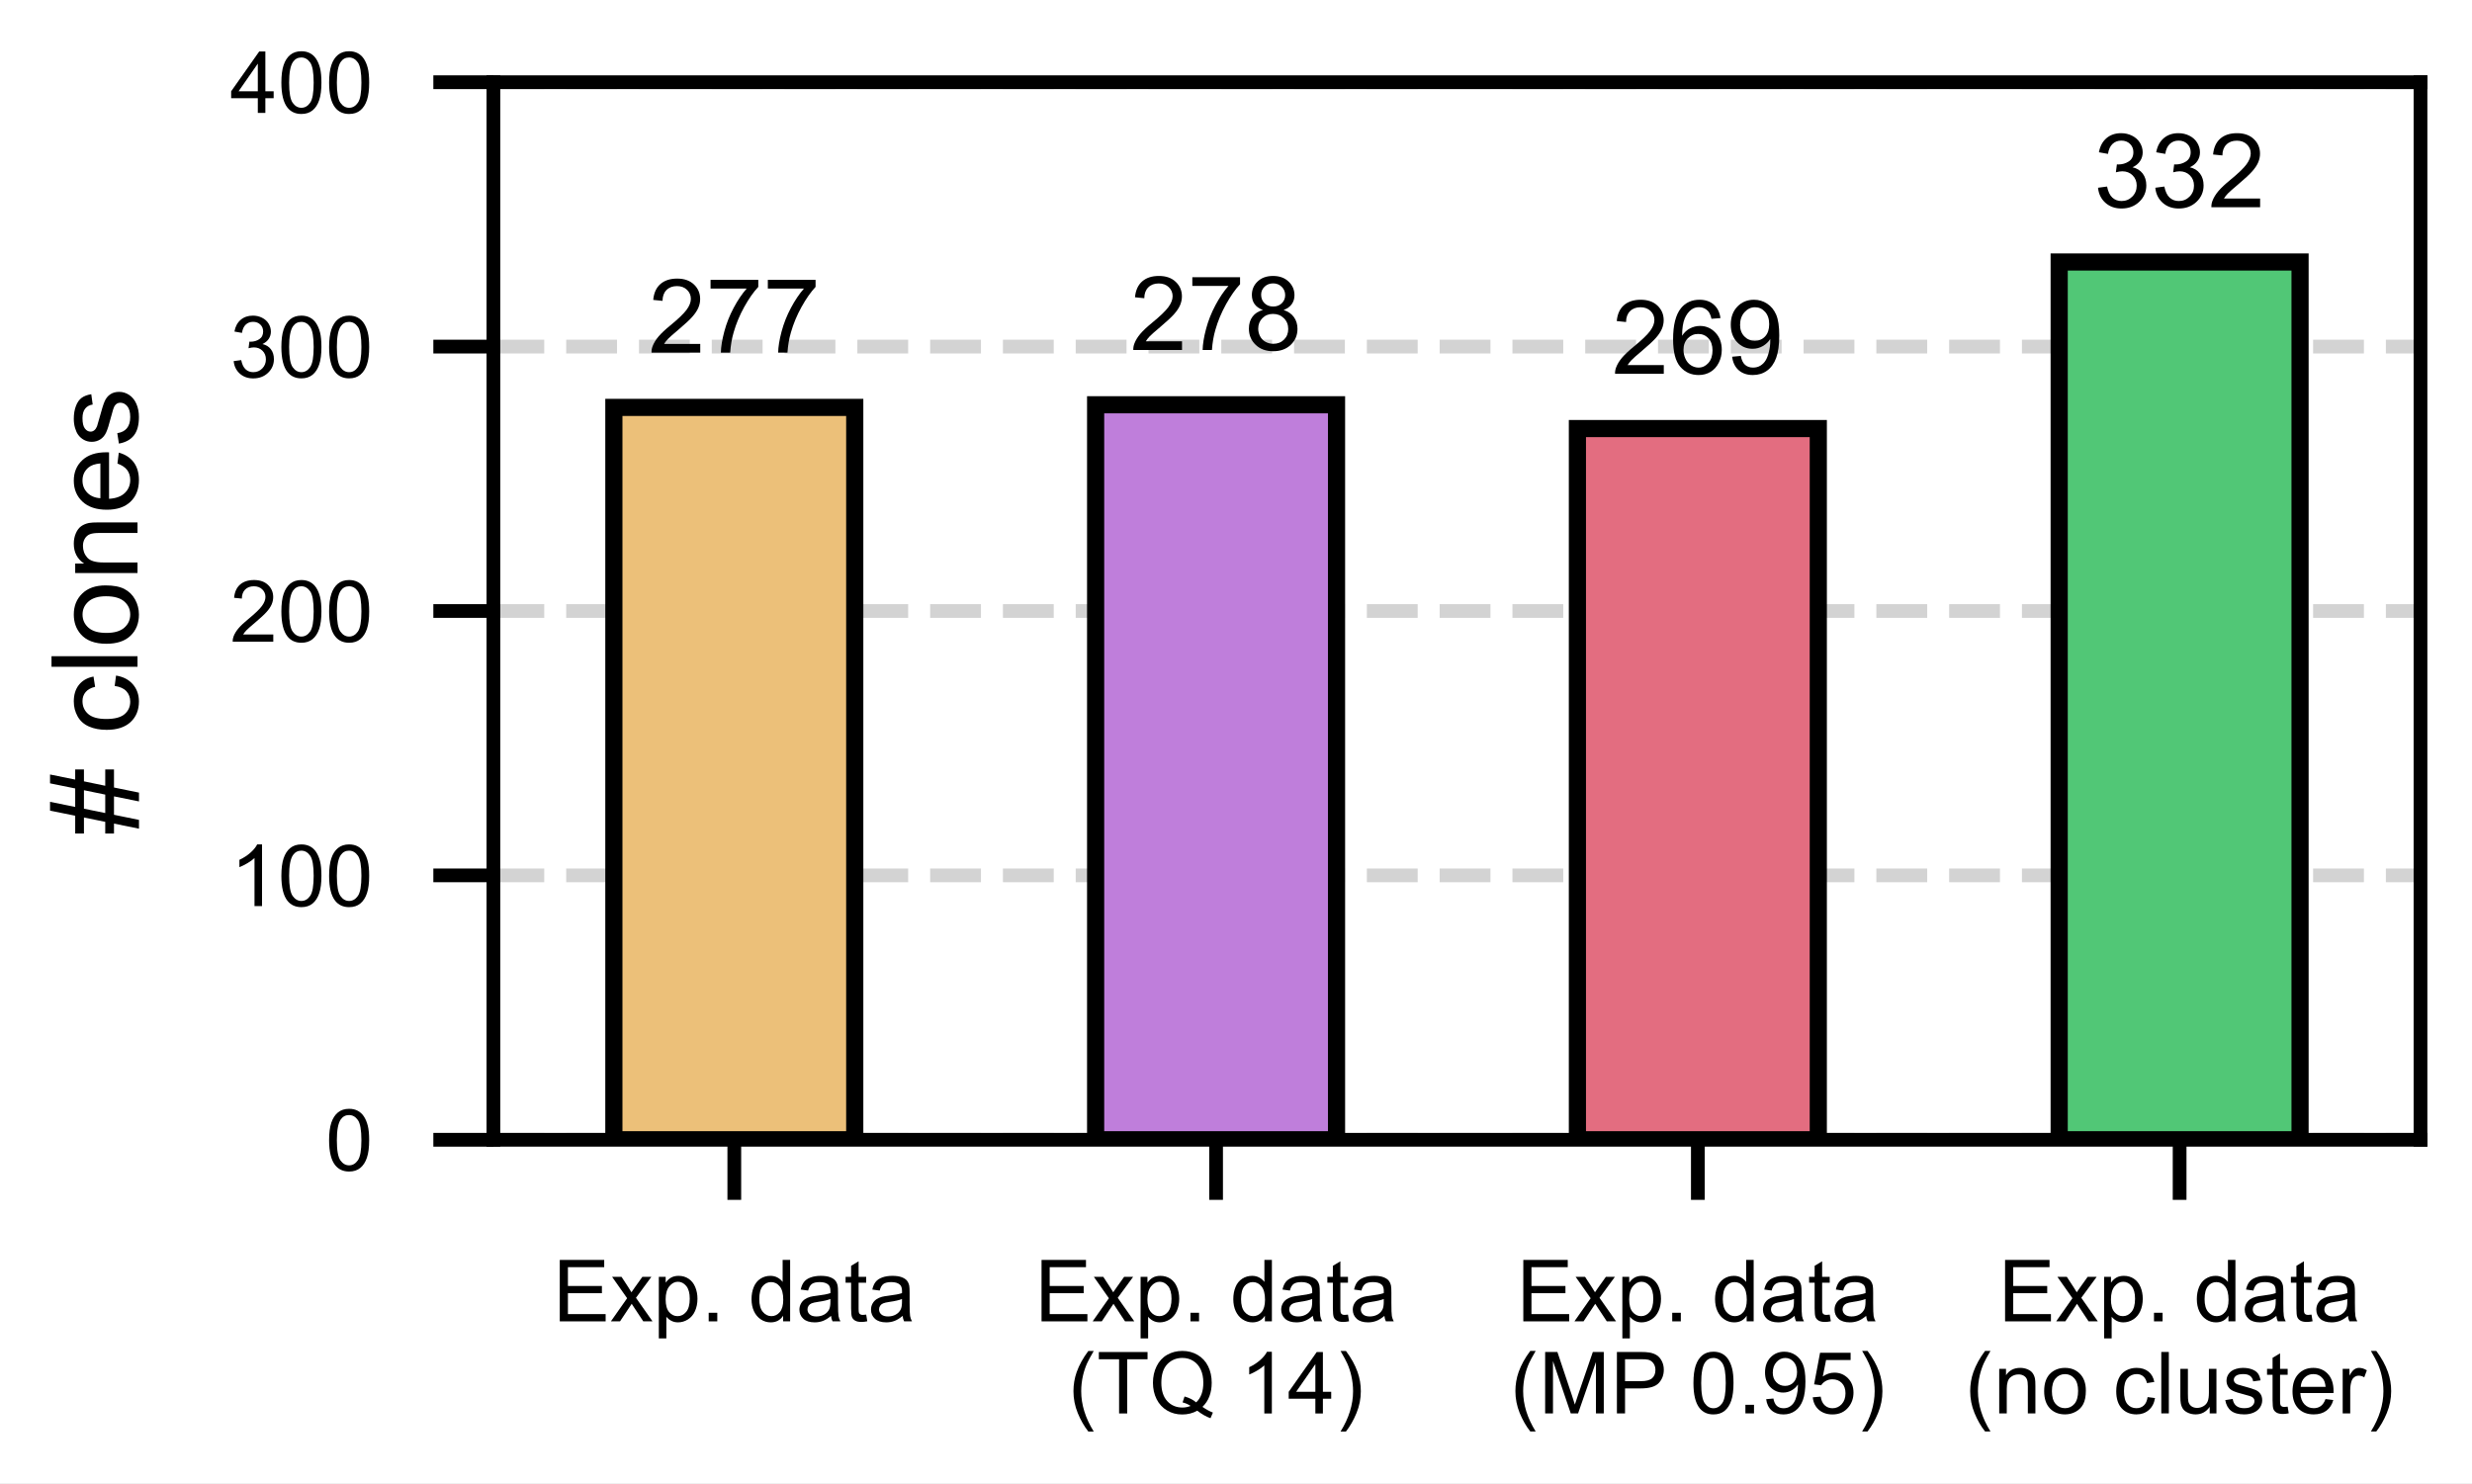
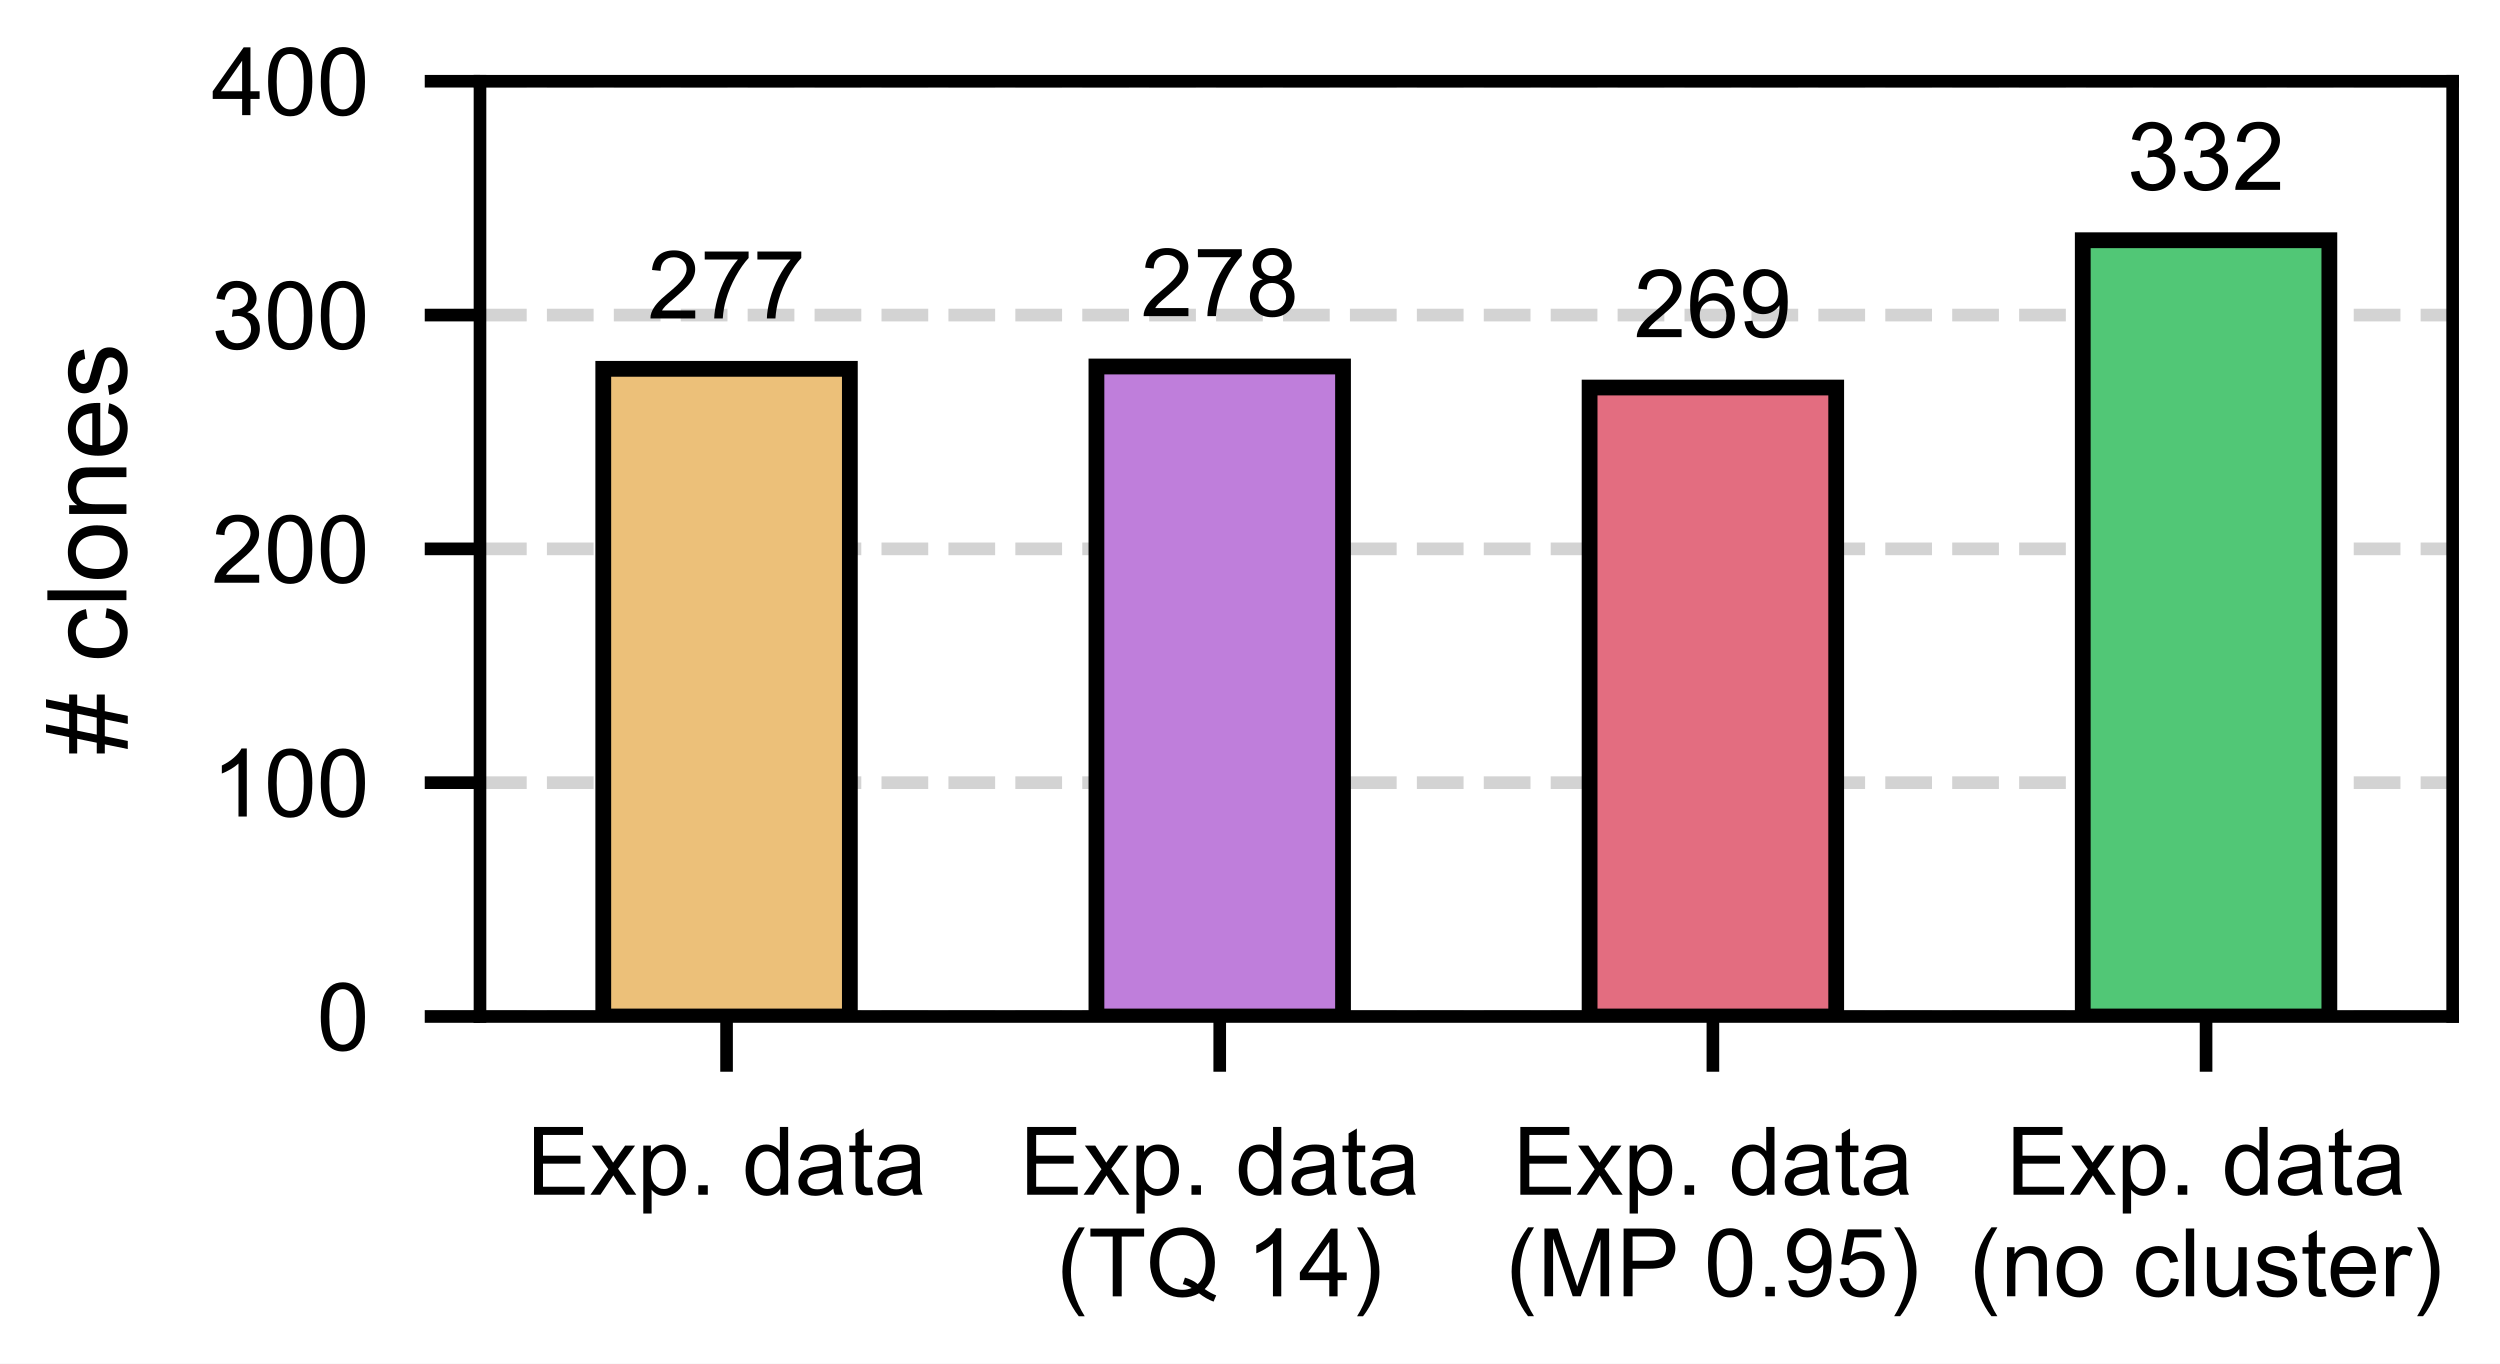
- <svg xmlns="http://www.w3.org/2000/svg" xmlns:xlink="http://www.w3.org/1999/xlink" width="144pt" height="86.4pt" viewBox="0 0 144 86.4" version="1.1">
+ <svg xmlns="http://www.w3.org/2000/svg" xmlns:xlink="http://www.w3.org/1999/xlink" width="158.4pt" height="86.4pt" viewBox="0 0 158.4 86.4" version="1.1">
  <defs>
    <style type="text/css">*{stroke-linejoin: round; stroke-linecap: butt}</style>
  </defs>
  <g id="figure_1">
    <g id="patch_1">
-       <path d="M 0 86.4  L 144 86.4  L 144 0  L 0 0  z " style="fill: #ffffff" />
+       <path d="M 0 86.4  L 158.4 86.4  L 158.4 0  L 0 0  z " style="fill: #ffffff" />
    </g>
    <g id="axes_1">
      <g id="patch_2">
-         <path d="M 28.743 66.403  L 141 66.403  L 141 4.79  L 28.743 4.79  z " style="fill: #ffffff" />
+         <path d="M 30.412 64.404  L 155.4 64.404  L 155.4 5.148  L 30.412 5.148  z " style="fill: #ffffff" />
      </g>
      <g id="matplotlib.axis_1">
        <g id="xtick_1">
          <g id="line2d_1">
            <defs>
-               <path id="mfa0968c2f8" d="M 0 0  L 0 3.5  " style="stroke: #000000; stroke-width: 0.8" />
+               <path id="mda7905303f" d="M 0 0  L 0 3.5  " style="stroke: #000000; stroke-width: 0.8" />
            </defs>
            <g>
-               <use xlink:href="#mfa0968c2f8" x="42.775" y="66.403" style="stroke: #000000; stroke-width: 0.8" />
+               <use xlink:href="#mda7905303f" x="46.035" y="64.404" style="stroke: #000000; stroke-width: 0.8" />
            </g>
          </g>
          <g id="text_1">
-             <g transform="translate(32.2133 76.9821) scale(0.05 -0.05)">
+             <g transform="translate(33.36063 75.69857) scale(0.06 -0.06)">
              <defs>
                <path id="ArialMT-45" d="M 506 0  L 506 4581  L 3819 4581  L 3819 4041  L 1113 4041  L 1113 2638  L 3647 2638  L 3647 2100  L 1113 2100  L 1113 541  L 3925 541  L 3925 0  L 506 0  z " transform="scale(0.015625)" />
                <path id="ArialMT-78" d="M 47 0  L 1259 1725  L 138 3319  L 841 3319  L 1350 2541  Q 1494 2319 1581 2169  Q 1719 2375 1834 2534  L 2394 3319  L 3066 3319  L 1919 1756  L 3153 0  L 2463 0  L 1781 1031  L 1600 1309  L 728 0  L 47 0  z " transform="scale(0.015625)" />
                <path id="ArialMT-70" d="M 422 -1272  L 422 3319  L 934 3319  L 934 2888  Q 1116 3141 1344 3267  Q 1572 3394 1897 3394  Q 2322 3394 2647 3175  Q 2972 2956 3137 2557  Q 3303 2159 3303 1684  Q 3303 1175 3120 767  Q 2938 359 2589 142  Q 2241 -75 1856 -75  Q 1575 -75 1351 44  Q 1128 163 984 344  L 984 -1272  L 422 -1272  z M 931 1641  Q 931 1000 1190 694  Q 1450 388 1819 388  Q 2194 388 2461 705  Q 2728 1022 2728 1688  Q 2728 2322 2467 2637  Q 2206 2953 1844 2953  Q 1484 2953 1207 2617  Q 931 2281 931 1641  z " transform="scale(0.015625)" />
                <path id="ArialMT-2e" d="M 581 0  L 581 641  L 1222 641  L 1222 0  L 581 0  z " transform="scale(0.015625)" />
                <path id="ArialMT-20" transform="scale(0.015625)" />
                <path id="ArialMT-64" d="M 2575 0  L 2575 419  Q 2259 -75 1647 -75  Q 1250 -75 917 144  Q 584 363 401 755  Q 219 1147 219 1656  Q 219 2153 384 2558  Q 550 2963 881 3178  Q 1213 3394 1622 3394  Q 1922 3394 2156 3267  Q 2391 3141 2538 2938  L 2538 4581  L 3097 4581  L 3097 0  L 2575 0  z M 797 1656  Q 797 1019 1065 703  Q 1334 388 1700 388  Q 2069 388 2326 689  Q 2584 991 2584 1609  Q 2584 2291 2321 2609  Q 2059 2928 1675 2928  Q 1300 2928 1048 2622  Q 797 2316 797 1656  z " transform="scale(0.015625)" />
                <path id="ArialMT-61" d="M 2588 409  Q 2275 144 1986 34  Q 1697 -75 1366 -75  Q 819 -75 525 192  Q 231 459 231 875  Q 231 1119 342 1320  Q 453 1522 633 1644  Q 813 1766 1038 1828  Q 1203 1872 1538 1913  Q 2219 1994 2541 2106  Q 2544 2222 2544 2253  Q 2544 2597 2384 2738  Q 2169 2928 1744 2928  Q 1347 2928 1158 2789  Q 969 2650 878 2297  L 328 2372  Q 403 2725 575 2942  Q 747 3159 1072 3276  Q 1397 3394 1825 3394  Q 2250 3394 2515 3294  Q 2781 3194 2906 3042  Q 3031 2891 3081 2659  Q 3109 2516 3109 2141  L 3109 1391  Q 3109 606 3145 398  Q 3181 191 3288 0  L 2700 0  Q 2613 175 2588 409  z M 2541 1666  Q 2234 1541 1622 1453  Q 1275 1403 1131 1340  Q 988 1278 909 1158  Q 831 1038 831 891  Q 831 666 1001 516  Q 1172 366 1500 366  Q 1825 366 2078 508  Q 2331 650 2450 897  Q 2541 1088 2541 1459  L 2541 1666  z " transform="scale(0.015625)" />
                <path id="ArialMT-74" d="M 1650 503  L 1731 6  Q 1494 -44 1306 -44  Q 1000 -44 831 53  Q 663 150 594 308  Q 525 466 525 972  L 525 2881  L 113 2881  L 113 3319  L 525 3319  L 525 4141  L 1084 4478  L 1084 3319  L 1650 3319  L 1650 2881  L 1084 2881  L 1084 941  Q 1084 700 1114 631  Q 1144 563 1211 522  Q 1278 481 1403 481  Q 1497 481 1650 503  z " transform="scale(0.015625)" />
              </defs>
              <use xlink:href="#ArialMT-45" />
              <use xlink:href="#ArialMT-78" transform="translate(66.69922 0)" />
              <use xlink:href="#ArialMT-70" transform="translate(116.6992 0)" />
              <use xlink:href="#ArialMT-2e" transform="translate(172.3145 0)" />
              <use xlink:href="#ArialMT-20" transform="translate(200.0977 0)" />
              <use xlink:href="#ArialMT-64" transform="translate(227.8809 0)" />
              <use xlink:href="#ArialMT-61" transform="translate(283.4961 0)" />
              <use xlink:href="#ArialMT-74" transform="translate(339.1113 0)" />
              <use xlink:href="#ArialMT-61" transform="translate(366.8945 0)" />
            </g>
          </g>
        </g>
        <g id="xtick_2">
          <g id="line2d_2">
            <g>
-               <use xlink:href="#mfa0968c2f8" x="70.84" y="66.403" style="stroke: #000000; stroke-width: 0.8" />
+               <use xlink:href="#mda7905303f" x="77.282" y="64.404" style="stroke: #000000; stroke-width: 0.8" />
            </g>
          </g>
          <g id="text_2">
-             <g transform="translate(60.2774 76.9821) scale(0.05 -0.05)">
+             <g transform="translate(64.60766 75.69857) scale(0.06 -0.06)">
              <use xlink:href="#ArialMT-45" />
              <use xlink:href="#ArialMT-78" transform="translate(66.69922 0)" />
              <use xlink:href="#ArialMT-70" transform="translate(116.6992 0)" />
              <use xlink:href="#ArialMT-2e" transform="translate(172.3145 0)" />
              <use xlink:href="#ArialMT-20" transform="translate(200.0977 0)" />
              <use xlink:href="#ArialMT-64" transform="translate(227.8809 0)" />
              <use xlink:href="#ArialMT-61" transform="translate(283.4961 0)" />
              <use xlink:href="#ArialMT-74" transform="translate(339.1113 0)" />
              <use xlink:href="#ArialMT-61" transform="translate(366.8945 0)" />
            </g>
-             <g transform="translate(62.22819 82.34742) scale(0.05 -0.05)">
+             <g transform="translate(66.94859 82.13695) scale(0.06 -0.06)">
              <defs>
                <path id="ArialMT-28" d="M 1497 -1347  Q 1031 -759 709 28  Q 388 816 388 1659  Q 388 2403 628 3084  Q 909 3875 1497 4659  L 1900 4659  Q 1522 4009 1400 3731  Q 1209 3300 1100 2831  Q 966 2247 966 1656  Q 966 153 1900 -1347  L 1497 -1347  z " transform="scale(0.015625)" />
                <path id="ArialMT-54" d="M 1659 0  L 1659 4041  L 150 4041  L 150 4581  L 3781 4581  L 3781 4041  L 2266 4041  L 2266 0  L 1659 0  z " transform="scale(0.015625)" />
                <path id="ArialMT-51" d="M 3966 491  Q 4388 200 4744 66  L 4566 -356  Q 4072 -178 3581 206  Q 3072 -78 2456 -78  Q 1834 -78 1328 222  Q 822 522 548 1065  Q 275 1609 275 2291  Q 275 2969 550 3525  Q 825 4081 1333 4372  Q 1841 4663 2469 4663  Q 3103 4663 3612 4361  Q 4122 4059 4389 3517  Q 4656 2975 4656 2294  Q 4656 1728 4484 1276  Q 4313 825 3966 491  z M 2631 1266  Q 3156 1119 3497 828  Q 4031 1316 4031 2294  Q 4031 2850 3842 3265  Q 3653 3681 3289 3911  Q 2925 4141 2472 4141  Q 1794 4141 1347 3677  Q 900 3213 900 2291  Q 900 1397 1342 919  Q 1784 441 2472 441  Q 2797 441 3084 563  Q 2800 747 2484 825  L 2631 1266  z " transform="scale(0.015625)" />
                <path id="ArialMT-31" d="M 2384 0  L 1822 0  L 1822 3584  Q 1619 3391 1289 3197  Q 959 3003 697 2906  L 697 3450  Q 1169 3672 1522 3987  Q 1875 4303 2022 4600  L 2384 4600  L 2384 0  z " transform="scale(0.015625)" />
                <path id="ArialMT-34" d="M 2069 0  L 2069 1097  L 81 1097  L 81 1613  L 2172 4581  L 2631 4581  L 2631 1613  L 3250 1613  L 3250 1097  L 2631 1097  L 2631 0  L 2069 0  z M 2069 1613  L 2069 3678  L 634 1613  L 2069 1613  z " transform="scale(0.015625)" />
                <path id="ArialMT-29" d="M 791 -1347  L 388 -1347  Q 1322 153 1322 1656  Q 1322 2244 1188 2822  Q 1081 3291 891 3722  Q 769 4003 388 4659  L 791 4659  Q 1378 3875 1659 3084  Q 1900 2403 1900 1659  Q 1900 816 1576 28  Q 1253 -759 791 -1347  z " transform="scale(0.015625)" />
              </defs>
              <use xlink:href="#ArialMT-28" />
              <use xlink:href="#ArialMT-54" transform="translate(33.30078 0)" />
              <use xlink:href="#ArialMT-51" transform="translate(94.38477 0)" />
              <use xlink:href="#ArialMT-20" transform="translate(172.168 0)" />
              <use xlink:href="#ArialMT-31" transform="translate(199.9512 0)" />
              <use xlink:href="#ArialMT-34" transform="translate(255.5664 0)" />
              <use xlink:href="#ArialMT-29" transform="translate(311.1816 0)" />
            </g>
          </g>
        </g>
        <g id="xtick_3">
          <g id="line2d_3">
            <g>
-               <use xlink:href="#mfa0968c2f8" x="98.904" y="66.403" style="stroke: #000000; stroke-width: 0.8" />
+               <use xlink:href="#mda7905303f" x="108.529" y="64.404" style="stroke: #000000; stroke-width: 0.8" />
            </g>
          </g>
          <g id="text_3">
-             <g transform="translate(88.3415 76.9821) scale(0.05 -0.05)">
+             <g transform="translate(95.85469 75.69857) scale(0.06 -0.06)">
              <use xlink:href="#ArialMT-45" />
              <use xlink:href="#ArialMT-78" transform="translate(66.69922 0)" />
              <use xlink:href="#ArialMT-70" transform="translate(116.6992 0)" />
              <use xlink:href="#ArialMT-2e" transform="translate(172.3145 0)" />
              <use xlink:href="#ArialMT-20" transform="translate(200.0977 0)" />
              <use xlink:href="#ArialMT-64" transform="translate(227.8809 0)" />
              <use xlink:href="#ArialMT-61" transform="translate(283.4961 0)" />
              <use xlink:href="#ArialMT-74" transform="translate(339.1113 0)" />
              <use xlink:href="#ArialMT-61" transform="translate(366.8945 0)" />
            </g>
-             <g transform="translate(87.97275 82.34367) scale(0.05 -0.05)">
+             <g transform="translate(95.41219 82.13245) scale(0.06 -0.06)">
              <defs>
                <path id="ArialMT-4d" d="M 475 0  L 475 4581  L 1388 4581  L 2472 1338  Q 2622 884 2691 659  Q 2769 909 2934 1394  L 4031 4581  L 4847 4581  L 4847 0  L 4263 0  L 4263 3834  L 2931 0  L 2384 0  L 1059 3900  L 1059 0  L 475 0  z " transform="scale(0.015625)" />
                <path id="ArialMT-50" d="M 494 0  L 494 4581  L 2222 4581  Q 2678 4581 2919 4538  Q 3256 4481 3484 4323  Q 3713 4166 3852 3881  Q 3991 3597 3991 3256  Q 3991 2672 3619 2267  Q 3247 1863 2275 1863  L 1100 1863  L 1100 0  L 494 0  z M 1100 2403  L 2284 2403  Q 2872 2403 3119 2622  Q 3366 2841 3366 3238  Q 3366 3525 3220 3729  Q 3075 3934 2838 4000  Q 2684 4041 2272 4041  L 1100 4041  L 1100 2403  z " transform="scale(0.015625)" />
                <path id="ArialMT-30" d="M 266 2259  Q 266 3072 433 3567  Q 600 4063 929 4331  Q 1259 4600 1759 4600  Q 2128 4600 2406 4451  Q 2684 4303 2865 4023  Q 3047 3744 3150 3342  Q 3253 2941 3253 2259  Q 3253 1453 3087 958  Q 2922 463 2592 192  Q 2263 -78 1759 -78  Q 1097 -78 719 397  Q 266 969 266 2259  z M 844 2259  Q 844 1131 1108 757  Q 1372 384 1759 384  Q 2147 384 2411 759  Q 2675 1134 2675 2259  Q 2675 3391 2411 3762  Q 2147 4134 1753 4134  Q 1366 4134 1134 3806  Q 844 3388 844 2259  z " transform="scale(0.015625)" />
                <path id="ArialMT-39" d="M 350 1059  L 891 1109  Q 959 728 1153 556  Q 1347 384 1650 384  Q 1909 384 2104 503  Q 2300 622 2425 820  Q 2550 1019 2634 1356  Q 2719 1694 2719 2044  Q 2719 2081 2716 2156  Q 2547 1888 2255 1720  Q 1963 1553 1622 1553  Q 1053 1553 659 1965  Q 266 2378 266 3053  Q 266 3750 677 4175  Q 1088 4600 1706 4600  Q 2153 4600 2523 4359  Q 2894 4119 3086 3673  Q 3278 3228 3278 2384  Q 3278 1506 3087 986  Q 2897 466 2520 194  Q 2144 -78 1638 -78  Q 1100 -78 759 220  Q 419 519 350 1059  z M 2653 3081  Q 2653 3566 2395 3850  Q 2138 4134 1775 4134  Q 1400 4134 1122 3828  Q 844 3522 844 3034  Q 844 2597 1108 2323  Q 1372 2050 1759 2050  Q 2150 2050 2401 2323  Q 2653 2597 2653 3081  z " transform="scale(0.015625)" />
                <path id="ArialMT-35" d="M 266 1200  L 856 1250  Q 922 819 1161 601  Q 1400 384 1738 384  Q 2144 384 2425 690  Q 2706 997 2706 1503  Q 2706 1984 2436 2262  Q 2166 2541 1728 2541  Q 1456 2541 1237 2417  Q 1019 2294 894 2097  L 366 2166  L 809 4519  L 3088 4519  L 3088 3981  L 1259 3981  L 1013 2750  Q 1425 3038 1878 3038  Q 2478 3038 2890 2622  Q 3303 2206 3303 1553  Q 3303 931 2941 478  Q 2500 -78 1738 -78  Q 1113 -78 717 272  Q 322 622 266 1200  z " transform="scale(0.015625)" />
              </defs>
              <use xlink:href="#ArialMT-28" />
              <use xlink:href="#ArialMT-4d" transform="translate(33.30078 0)" />
              <use xlink:href="#ArialMT-50" transform="translate(116.6016 0)" />
              <use xlink:href="#ArialMT-20" transform="translate(181.5508 0)" />
              <use xlink:href="#ArialMT-30" transform="translate(209.334 0)" />
              <use xlink:href="#ArialMT-2e" transform="translate(264.9492 0)" />
              <use xlink:href="#ArialMT-39" transform="translate(292.7324 0)" />
              <use xlink:href="#ArialMT-35" transform="translate(348.3477 0)" />
              <use xlink:href="#ArialMT-29" transform="translate(403.9629 0)" />
            </g>
          </g>
        </g>
        <g id="xtick_4">
          <g id="line2d_4">
            <g>
-               <use xlink:href="#mfa0968c2f8" x="126.968" y="66.403" style="stroke: #000000; stroke-width: 0.8" />
+               <use xlink:href="#mda7905303f" x="139.776" y="64.404" style="stroke: #000000; stroke-width: 0.8" />
            </g>
          </g>
          <g id="text_4">
-             <g transform="translate(116.4056 76.9821) scale(0.05 -0.05)">
+             <g transform="translate(127.1017 75.69857) scale(0.06 -0.06)">
              <use xlink:href="#ArialMT-45" />
              <use xlink:href="#ArialMT-78" transform="translate(66.69922 0)" />
              <use xlink:href="#ArialMT-70" transform="translate(116.6992 0)" />
              <use xlink:href="#ArialMT-2e" transform="translate(172.3145 0)" />
              <use xlink:href="#ArialMT-20" transform="translate(200.0977 0)" />
              <use xlink:href="#ArialMT-64" transform="translate(227.8809 0)" />
              <use xlink:href="#ArialMT-61" transform="translate(283.4961 0)" />
              <use xlink:href="#ArialMT-74" transform="translate(339.1113 0)" />
              <use xlink:href="#ArialMT-61" transform="translate(366.8945 0)" />
            </g>
-             <g transform="translate(114.465 82.34367) scale(0.05 -0.05)">
+             <g transform="translate(124.773 82.13245) scale(0.06 -0.06)">
              <defs>
                <path id="ArialMT-6e" d="M 422 0  L 422 3319  L 928 3319  L 928 2847  Q 1294 3394 1984 3394  Q 2284 3394 2536 3286  Q 2788 3178 2913 3003  Q 3038 2828 3088 2588  Q 3119 2431 3119 2041  L 3119 0  L 2556 0  L 2556 2019  Q 2556 2363 2490 2533  Q 2425 2703 2258 2804  Q 2091 2906 1866 2906  Q 1506 2906 1245 2678  Q 984 2450 984 1813  L 984 0  L 422 0  z " transform="scale(0.015625)" />
                <path id="ArialMT-6f" d="M 213 1659  Q 213 2581 725 3025  Q 1153 3394 1769 3394  Q 2453 3394 2887 2945  Q 3322 2497 3322 1706  Q 3322 1066 3130 698  Q 2938 331 2570 128  Q 2203 -75 1769 -75  Q 1072 -75 642 372  Q 213 819 213 1659  z M 791 1659  Q 791 1022 1069 705  Q 1347 388 1769 388  Q 2188 388 2466 706  Q 2744 1025 2744 1678  Q 2744 2294 2464 2611  Q 2184 2928 1769 2928  Q 1347 2928 1069 2612  Q 791 2297 791 1659  z " transform="scale(0.015625)" />
                <path id="ArialMT-63" d="M 2588 1216  L 3141 1144  Q 3050 572 2676 248  Q 2303 -75 1759 -75  Q 1078 -75 664 370  Q 250 816 250 1647  Q 250 2184 428 2587  Q 606 2991 970 3192  Q 1334 3394 1763 3394  Q 2303 3394 2647 3120  Q 2991 2847 3088 2344  L 2541 2259  Q 2463 2594 2264 2762  Q 2066 2931 1784 2931  Q 1359 2931 1093 2626  Q 828 2322 828 1663  Q 828 994 1084 691  Q 1341 388 1753 388  Q 2084 388 2306 591  Q 2528 794 2588 1216  z " transform="scale(0.015625)" />
                <path id="ArialMT-6c" d="M 409 0  L 409 4581  L 972 4581  L 972 0  L 409 0  z " transform="scale(0.015625)" />
                <path id="ArialMT-75" d="M 2597 0  L 2597 488  Q 2209 -75 1544 -75  Q 1250 -75 995 37  Q 741 150 617 320  Q 494 491 444 738  Q 409 903 409 1263  L 409 3319  L 972 3319  L 972 1478  Q 972 1038 1006 884  Q 1059 663 1231 536  Q 1403 409 1656 409  Q 1909 409 2131 539  Q 2353 669 2445 892  Q 2538 1116 2538 1541  L 2538 3319  L 3100 3319  L 3100 0  L 2597 0  z " transform="scale(0.015625)" />
                <path id="ArialMT-73" d="M 197 991  L 753 1078  Q 800 744 1014 566  Q 1228 388 1613 388  Q 2000 388 2187 545  Q 2375 703 2375 916  Q 2375 1106 2209 1216  Q 2094 1291 1634 1406  Q 1016 1563 777 1677  Q 538 1791 414 1992  Q 291 2194 291 2438  Q 291 2659 392 2848  Q 494 3038 669 3163  Q 800 3259 1026 3326  Q 1253 3394 1513 3394  Q 1903 3394 2198 3281  Q 2494 3169 2634 2976  Q 2775 2784 2828 2463  L 2278 2388  Q 2241 2644 2061 2787  Q 1881 2931 1553 2931  Q 1166 2931 1000 2803  Q 834 2675 834 2503  Q 834 2394 903 2306  Q 972 2216 1119 2156  Q 1203 2125 1616 2013  Q 2213 1853 2448 1751  Q 2684 1650 2818 1456  Q 2953 1263 2953 975  Q 2953 694 2789 445  Q 2625 197 2315 61  Q 2006 -75 1616 -75  Q 969 -75 630 194  Q 291 463 197 991  z " transform="scale(0.015625)" />
                <path id="ArialMT-65" d="M 2694 1069  L 3275 997  Q 3138 488 2766 206  Q 2394 -75 1816 -75  Q 1088 -75 661 373  Q 234 822 234 1631  Q 234 2469 665 2931  Q 1097 3394 1784 3394  Q 2450 3394 2872 2941  Q 3294 2488 3294 1666  Q 3294 1616 3291 1516  L 816 1516  Q 847 969 1125 678  Q 1403 388 1819 388  Q 2128 388 2347 550  Q 2566 713 2694 1069  z M 847 1978  L 2700 1978  Q 2663 2397 2488 2606  Q 2219 2931 1791 2931  Q 1403 2931 1139 2672  Q 875 2413 847 1978  z " transform="scale(0.015625)" />
                <path id="ArialMT-72" d="M 416 0  L 416 3319  L 922 3319  L 922 2816  Q 1116 3169 1280 3281  Q 1444 3394 1641 3394  Q 1925 3394 2219 3213  L 2025 2691  Q 1819 2813 1613 2813  Q 1428 2813 1281 2702  Q 1134 2591 1072 2394  Q 978 2094 978 1738  L 978 0  L 416 0  z " transform="scale(0.015625)" />
              </defs>
              <use xlink:href="#ArialMT-28" />
              <use xlink:href="#ArialMT-6e" transform="translate(33.30078 0)" />
              <use xlink:href="#ArialMT-6f" transform="translate(88.91602 0)" />
              <use xlink:href="#ArialMT-20" transform="translate(144.5312 0)" />
              <use xlink:href="#ArialMT-63" transform="translate(172.3145 0)" />
              <use xlink:href="#ArialMT-6c" transform="translate(222.3145 0)" />
              <use xlink:href="#ArialMT-75" transform="translate(244.5312 0)" />
              <use xlink:href="#ArialMT-73" transform="translate(300.1465 0)" />
              <use xlink:href="#ArialMT-74" transform="translate(350.1465 0)" />
              <use xlink:href="#ArialMT-65" transform="translate(377.9297 0)" />
              <use xlink:href="#ArialMT-72" transform="translate(433.5449 0)" />
              <use xlink:href="#ArialMT-29" transform="translate(466.8457 0)" />
            </g>
          </g>
        </g>
      </g>
      <g id="matplotlib.axis_2">
        <g id="ytick_1">
          <g id="line2d_5">
-             <path d="M 28.743 66.403  L 141 66.403  " clip-path="url(#p893fe695f4)" style="fill: none; stroke-dasharray: 2.96,1.28; stroke-dashoffset: 0; stroke: #d3d3d3; stroke-width: 0.8" />
+             <path d="M 30.412 64.404  L 155.4 64.404  " clip-path="url(#p561b3a0c5e)" style="fill: none; stroke-dasharray: 2.96,1.28; stroke-dashoffset: 0; stroke: #d3d3d3; stroke-width: 0.8" />
          </g>
          <g id="line2d_6">
            <defs>
-               <path id="m1ce024385b" d="M 0 0  L -3.5 0  " style="stroke: #000000; stroke-width: 0.8" />
+               <path id="maa4d9b93f5" d="M 0 0  L -3.5 0  " style="stroke: #000000; stroke-width: 0.8" />
            </defs>
            <g>
-               <use xlink:href="#m1ce024385b" x="28.743" y="66.403" style="stroke: #000000; stroke-width: 0.8" />
+               <use xlink:href="#maa4d9b93f5" x="30.412" y="64.404" style="stroke: #000000; stroke-width: 0.8" />
            </g>
          </g>
          <g id="text_5">
-             <g transform="translate(18.9629 68.19265) scale(0.05 -0.05)">
+             <g transform="translate(20.07508 66.55123) scale(0.06 -0.06)">
              <use xlink:href="#ArialMT-30" />
            </g>
          </g>
        </g>
        <g id="ytick_2">
          <g id="line2d_7">
-             <path d="M 28.743 51  L 141 51  " clip-path="url(#p893fe695f4)" style="fill: none; stroke-dasharray: 2.96,1.28; stroke-dashoffset: 0; stroke: #d3d3d3; stroke-width: 0.8" />
+             <path d="M 30.412 49.59  L 155.4 49.59  " clip-path="url(#p561b3a0c5e)" style="fill: none; stroke-dasharray: 2.96,1.28; stroke-dashoffset: 0; stroke: #d3d3d3; stroke-width: 0.8" />
          </g>
          <g id="line2d_8">
            <g>
-               <use xlink:href="#m1ce024385b" x="28.743" y="51" style="stroke: #000000; stroke-width: 0.8" />
+               <use xlink:href="#maa4d9b93f5" x="30.412" y="49.59" style="stroke: #000000; stroke-width: 0.8" />
            </g>
          </g>
          <g id="text_6">
-             <g transform="translate(13.40196 52.78928) scale(0.05 -0.05)">
+             <g transform="translate(13.40196 51.73715) scale(0.06 -0.06)">
              <use xlink:href="#ArialMT-31" />
              <use xlink:href="#ArialMT-30" transform="translate(55.61523 0)" />
              <use xlink:href="#ArialMT-30" transform="translate(111.2305 0)" />
            </g>
          </g>
        </g>
        <g id="ytick_3">
          <g id="line2d_9">
-             <path d="M 28.743 35.596  L 141 35.596  " clip-path="url(#p893fe695f4)" style="fill: none; stroke-dasharray: 2.96,1.28; stroke-dashoffset: 0; stroke: #d3d3d3; stroke-width: 0.8" />
+             <path d="M 30.412 34.776  L 155.4 34.776  " clip-path="url(#p561b3a0c5e)" style="fill: none; stroke-dasharray: 2.96,1.28; stroke-dashoffset: 0; stroke: #d3d3d3; stroke-width: 0.8" />
          </g>
          <g id="line2d_10">
            <g>
-               <use xlink:href="#m1ce024385b" x="28.743" y="35.596" style="stroke: #000000; stroke-width: 0.8" />
+               <use xlink:href="#maa4d9b93f5" x="30.412" y="34.776" style="stroke: #000000; stroke-width: 0.8" />
            </g>
          </g>
          <g id="text_7">
-             <g transform="translate(13.40196 37.3859) scale(0.05 -0.05)">
+             <g transform="translate(13.40196 36.92308) scale(0.06 -0.06)">
              <defs>
                <path id="ArialMT-32" d="M 3222 541  L 3222 0  L 194 0  Q 188 203 259 391  Q 375 700 629 1000  Q 884 1300 1366 1694  Q 2113 2306 2375 2664  Q 2638 3022 2638 3341  Q 2638 3675 2398 3904  Q 2159 4134 1775 4134  Q 1369 4134 1125 3890  Q 881 3647 878 3216  L 300 3275  Q 359 3922 746 4261  Q 1134 4600 1788 4600  Q 2447 4600 2831 4234  Q 3216 3869 3216 3328  Q 3216 3053 3103 2787  Q 2991 2522 2730 2228  Q 2469 1934 1863 1422  Q 1356 997 1212 845  Q 1069 694 975 541  L 3222 541  z " transform="scale(0.015625)" />
              </defs>
              <use xlink:href="#ArialMT-32" />
              <use xlink:href="#ArialMT-30" transform="translate(55.61523 0)" />
              <use xlink:href="#ArialMT-30" transform="translate(111.2305 0)" />
            </g>
          </g>
        </g>
        <g id="ytick_4">
          <g id="line2d_11">
-             <path d="M 28.743 20.193  L 141 20.193  " clip-path="url(#p893fe695f4)" style="fill: none; stroke-dasharray: 2.96,1.28; stroke-dashoffset: 0; stroke: #d3d3d3; stroke-width: 0.8" />
+             <path d="M 30.412 19.962  L 155.4 19.962  " clip-path="url(#p561b3a0c5e)" style="fill: none; stroke-dasharray: 2.96,1.28; stroke-dashoffset: 0; stroke: #d3d3d3; stroke-width: 0.8" />
          </g>
          <g id="line2d_12">
            <g>
-               <use xlink:href="#m1ce024385b" x="28.743" y="20.193" style="stroke: #000000; stroke-width: 0.8" />
+               <use xlink:href="#maa4d9b93f5" x="30.412" y="19.962" style="stroke: #000000; stroke-width: 0.8" />
            </g>
          </g>
          <g id="text_8">
-             <g transform="translate(13.40196 21.98252) scale(0.05 -0.05)">
+             <g transform="translate(13.40196 22.109) scale(0.06 -0.06)">
              <defs>
                <path id="ArialMT-33" d="M 269 1209  L 831 1284  Q 928 806 1161 595  Q 1394 384 1728 384  Q 2125 384 2398 659  Q 2672 934 2672 1341  Q 2672 1728 2419 1979  Q 2166 2231 1775 2231  Q 1616 2231 1378 2169  L 1441 2663  Q 1497 2656 1531 2656  Q 1891 2656 2178 2843  Q 2466 3031 2466 3422  Q 2466 3731 2256 3934  Q 2047 4138 1716 4138  Q 1388 4138 1169 3931  Q 950 3725 888 3313  L 325 3413  Q 428 3978 793 4289  Q 1159 4600 1703 4600  Q 2078 4600 2393 4439  Q 2709 4278 2876 4000  Q 3044 3722 3044 3409  Q 3044 3113 2884 2869  Q 2725 2625 2413 2481  Q 2819 2388 3044 2092  Q 3269 1797 3269 1353  Q 3269 753 2831 336  Q 2394 -81 1725 -81  Q 1122 -81 723 278  Q 325 638 269 1209  z " transform="scale(0.015625)" />
              </defs>
              <use xlink:href="#ArialMT-33" />
              <use xlink:href="#ArialMT-30" transform="translate(55.61523 0)" />
              <use xlink:href="#ArialMT-30" transform="translate(111.2305 0)" />
            </g>
          </g>
        </g>
        <g id="ytick_5">
          <g id="line2d_13">
-             <path d="M 28.743 4.79  L 141 4.79  " clip-path="url(#p893fe695f4)" style="fill: none; stroke-dasharray: 2.96,1.28; stroke-dashoffset: 0; stroke: #d3d3d3; stroke-width: 0.8" />
+             <path d="M 30.412 5.148  L 155.4 5.148  " clip-path="url(#p561b3a0c5e)" style="fill: none; stroke-dasharray: 2.96,1.28; stroke-dashoffset: 0; stroke: #d3d3d3; stroke-width: 0.8" />
          </g>
          <g id="line2d_14">
            <g>
-               <use xlink:href="#m1ce024385b" x="28.743" y="4.79" style="stroke: #000000; stroke-width: 0.8" />
+               <use xlink:href="#maa4d9b93f5" x="30.412" y="5.148" style="stroke: #000000; stroke-width: 0.8" />
            </g>
          </g>
          <g id="text_9">
-             <g transform="translate(13.40196 6.579146) scale(0.05 -0.05)">
+             <g transform="translate(13.40196 7.294928) scale(0.06 -0.06)">
              <use xlink:href="#ArialMT-34" />
              <use xlink:href="#ArialMT-30" transform="translate(55.61523 0)" />
              <use xlink:href="#ArialMT-30" transform="translate(111.2305 0)" />
            </g>
          </g>
        </g>
        <g id="text_10">
-           <g transform="translate(8.010709 48.63176) rotate(-90) scale(0.07 -0.07)">
+           <g transform="translate(8.010709 47.81105) rotate(-90) scale(0.07 -0.07)">
            <defs>
              <path id="ArialMT-23" d="M 322 -78  L 594 1253  L 66 1253  L 66 1719  L 688 1719  L 919 2853  L 66 2853  L 66 3319  L 1013 3319  L 1284 4659  L 1753 4659  L 1481 3319  L 2466 3319  L 2738 4659  L 3209 4659  L 2938 3319  L 3478 3319  L 3478 2853  L 2844 2853  L 2609 1719  L 3478 1719  L 3478 1253  L 2516 1253  L 2244 -78  L 1775 -78  L 2044 1253  L 1063 1253  L 791 -78  L 322 -78  z M 1156 1719  L 2138 1719  L 2372 2853  L 1388 2853  L 1156 1719  z " transform="scale(0.015625)" />
            </defs>
            <use xlink:href="#ArialMT-23" />
            <use xlink:href="#ArialMT-20" transform="translate(55.61523 0)" />
            <use xlink:href="#ArialMT-63" transform="translate(83.39844 0)" />
            <use xlink:href="#ArialMT-6c" transform="translate(133.3984 0)" />
            <use xlink:href="#ArialMT-6f" transform="translate(155.6152 0)" />
            <use xlink:href="#ArialMT-6e" transform="translate(211.2305 0)" />
            <use xlink:href="#ArialMT-65" transform="translate(266.8457 0)" />
            <use xlink:href="#ArialMT-73" transform="translate(322.4609 0)" />
          </g>
        </g>
      </g>
      <g id="patch_3">
-         <path d="M 35.759 66.403  L 49.791 66.403  L 49.791 23.736  L 35.759 23.736  z " clip-path="url(#p893fe695f4)" style="fill: #ecc079; stroke: #000000; stroke-linejoin: miter" />
+         <path d="M 38.223 64.404  L 53.847 64.404  L 53.847 23.369  L 38.223 23.369  z " clip-path="url(#p561b3a0c5e)" style="fill: #ecc079; stroke: #000000; stroke-linejoin: miter" />
      </g>
      <g id="line2d_15">
-         <path clip-path="url(#p893fe695f4)" style="fill: none; stroke: #424242; stroke-width: 2.25; stroke-linecap: square" />
+         <path clip-path="url(#p561b3a0c5e)" style="fill: none; stroke: #424242; stroke-width: 2.25; stroke-linecap: square" />
      </g>
      <g id="patch_4">
-         <path d="M 63.823 66.403  L 77.856 66.403  L 77.856 23.582  L 63.823 23.582  z " clip-path="url(#p893fe695f4)" style="fill: #bf7edb; stroke: #000000; stroke-linejoin: miter" />
+         <path d="M 69.47 64.404  L 85.094 64.404  L 85.094 23.221  L 69.47 23.221  z " clip-path="url(#p561b3a0c5e)" style="fill: #bf7edb; stroke: #000000; stroke-linejoin: miter" />
      </g>
      <g id="line2d_16">
-         <path clip-path="url(#p893fe695f4)" style="fill: none; stroke: #424242; stroke-width: 2.25; stroke-linecap: square" />
+         <path clip-path="url(#p561b3a0c5e)" style="fill: none; stroke: #424242; stroke-width: 2.25; stroke-linecap: square" />
      </g>
      <g id="patch_5">
-         <path d="M 91.888 66.403  L 105.92 66.403  L 105.92 24.968  L 91.888 24.968  z " clip-path="url(#p893fe695f4)" style="fill: #e36d80; stroke: #000000; stroke-linejoin: miter" />
+         <path d="M 100.717 64.404  L 116.341 64.404  L 116.341 24.554  L 100.717 24.554  z " clip-path="url(#p561b3a0c5e)" style="fill: #e36d80; stroke: #000000; stroke-linejoin: miter" />
      </g>
      <g id="line2d_17">
-         <path clip-path="url(#p893fe695f4)" style="fill: none; stroke: #424242; stroke-width: 2.25; stroke-linecap: square" />
+         <path clip-path="url(#p561b3a0c5e)" style="fill: none; stroke: #424242; stroke-width: 2.25; stroke-linecap: square" />
      </g>
      <g id="patch_6">
-         <path d="M 119.952 66.403  L 133.984 66.403  L 133.984 15.264  L 119.952 15.264  z " clip-path="url(#p893fe695f4)" style="fill: #51c776; stroke: #000000; stroke-linejoin: miter" />
+         <path d="M 131.964 64.404  L 147.588 64.404  L 147.588 15.221  L 131.964 15.221  z " clip-path="url(#p561b3a0c5e)" style="fill: #51c776; stroke: #000000; stroke-linejoin: miter" />
      </g>
      <g id="line2d_18">
-         <path clip-path="url(#p893fe695f4)" style="fill: none; stroke: #424242; stroke-width: 2.25; stroke-linecap: square" />
+         <path clip-path="url(#p561b3a0c5e)" style="fill: none; stroke: #424242; stroke-width: 2.25; stroke-linecap: square" />
      </g>
      <g id="patch_7">
-         <path d="M 28.743 66.403  L 28.743 4.79  " style="fill: none; stroke: #000000; stroke-width: 0.8; stroke-linejoin: miter; stroke-linecap: square" />
+         <path d="M 30.412 64.404  L 30.412 5.148  " style="fill: none; stroke: #000000; stroke-width: 0.8; stroke-linejoin: miter; stroke-linecap: square" />
      </g>
      <g id="patch_8">
-         <path d="M 141 66.403  L 141 4.79  " style="fill: none; stroke: #000000; stroke-width: 0.8; stroke-linejoin: miter; stroke-linecap: square" />
+         <path d="M 155.4 64.404  L 155.4 5.148  " style="fill: none; stroke: #000000; stroke-width: 0.8; stroke-linejoin: miter; stroke-linecap: square" />
      </g>
      <g id="patch_9">
-         <path d="M 28.743 66.403  L 141 66.403  " style="fill: none; stroke: #000000; stroke-width: 0.8; stroke-linejoin: miter; stroke-linecap: square" />
+         <path d="M 30.412 64.404  L 155.4 64.404  " style="fill: none; stroke: #000000; stroke-width: 0.8; stroke-linejoin: miter; stroke-linecap: square" />
      </g>
      <g id="patch_10">
-         <path d="M 28.743 4.79  L 141 4.79  " style="fill: none; stroke: #000000; stroke-width: 0.8; stroke-linejoin: miter; stroke-linecap: square" />
+         <path d="M 30.412 5.148  L 155.4 5.148  " style="fill: none; stroke: #000000; stroke-width: 0.8; stroke-linejoin: miter; stroke-linecap: square" />
      </g>
      <g id="text_11">
-         <g transform="translate(37.77057 20.54335) scale(0.06 -0.06)">
+         <g transform="translate(41.03032 20.1764) scale(0.06 -0.06)">
          <defs>
            <path id="ArialMT-37" d="M 303 3981  L 303 4522  L 3269 4522  L 3269 4084  Q 2831 3619 2401 2847  Q 1972 2075 1738 1259  Q 1569 684 1522 0  L 944 0  Q 953 541 1156 1306  Q 1359 2072 1739 2783  Q 2119 3494 2547 3981  L 303 3981  z " transform="scale(0.015625)" />
          </defs>
          <use xlink:href="#ArialMT-32" />
          <use xlink:href="#ArialMT-37" transform="translate(55.61523 0)" />
          <use xlink:href="#ArialMT-37" transform="translate(111.2305 0)" />
        </g>
      </g>
      <g id="text_12">
-         <g transform="translate(65.83467 20.38931) scale(0.06 -0.06)">
+         <g transform="translate(72.27734 20.02826) scale(0.06 -0.06)">
          <defs>
            <path id="ArialMT-38" d="M 1131 2484  Q 781 2613 612 2850  Q 444 3088 444 3419  Q 444 3919 803 4259  Q 1163 4600 1759 4600  Q 2359 4600 2725 4251  Q 3091 3903 3091 3403  Q 3091 3084 2923 2848  Q 2756 2613 2416 2484  Q 2838 2347 3058 2040  Q 3278 1734 3278 1309  Q 3278 722 2862 322  Q 2447 -78 1769 -78  Q 1091 -78 675 323  Q 259 725 259 1325  Q 259 1772 486 2073  Q 713 2375 1131 2484  z M 1019 3438  Q 1019 3113 1228 2906  Q 1438 2700 1772 2700  Q 2097 2700 2305 2904  Q 2513 3109 2513 3406  Q 2513 3716 2298 3927  Q 2084 4138 1766 4138  Q 1444 4138 1231 3931  Q 1019 3725 1019 3438  z M 838 1322  Q 838 1081 952 856  Q 1066 631 1291 507  Q 1516 384 1775 384  Q 2178 384 2440 643  Q 2703 903 2703 1303  Q 2703 1709 2433 1975  Q 2163 2241 1756 2241  Q 1359 2241 1098 1978  Q 838 1716 838 1322  z " transform="scale(0.015625)" />
          </defs>
          <use xlink:href="#ArialMT-32" />
          <use xlink:href="#ArialMT-37" transform="translate(55.61523 0)" />
          <use xlink:href="#ArialMT-38" transform="translate(111.2305 0)" />
        </g>
      </g>
      <g id="text_13">
-         <g transform="translate(93.89877 21.77562) scale(0.06 -0.06)">
+         <g transform="translate(103.5244 21.36152) scale(0.06 -0.06)">
          <defs>
            <path id="ArialMT-36" d="M 3184 3459  L 2625 3416  Q 2550 3747 2413 3897  Q 2184 4138 1850 4138  Q 1581 4138 1378 3988  Q 1113 3794 959 3422  Q 806 3050 800 2363  Q 1003 2672 1297 2822  Q 1591 2972 1913 2972  Q 2475 2972 2870 2558  Q 3266 2144 3266 1488  Q 3266 1056 3080 686  Q 2894 316 2569 119  Q 2244 -78 1831 -78  Q 1128 -78 684 439  Q 241 956 241 2144  Q 241 3472 731 4075  Q 1159 4600 1884 4600  Q 2425 4600 2770 4297  Q 3116 3994 3184 3459  z M 888 1484  Q 888 1194 1011 928  Q 1134 663 1356 523  Q 1578 384 1822 384  Q 2178 384 2434 671  Q 2691 959 2691 1453  Q 2691 1928 2437 2201  Q 2184 2475 1800 2475  Q 1419 2475 1153 2201  Q 888 1928 888 1484  z " transform="scale(0.015625)" />
          </defs>
          <use xlink:href="#ArialMT-32" />
          <use xlink:href="#ArialMT-36" transform="translate(55.61523 0)" />
          <use xlink:href="#ArialMT-39" transform="translate(111.2305 0)" />
        </g>
      </g>
      <g id="text_14">
-         <g transform="translate(121.9629 12.07149) scale(0.06 -0.06)">
+         <g transform="translate(134.7714 12.02866) scale(0.06 -0.06)">
          <use xlink:href="#ArialMT-33" />
          <use xlink:href="#ArialMT-33" transform="translate(55.61523 0)" />
          <use xlink:href="#ArialMT-32" transform="translate(111.2305 0)" />
        </g>
      </g>
    </g>
  </g>
  <defs>
-     <clipPath id="p893fe695f4">
-       <rect x="28.743" y="4.79" width="112.256" height="61.614" />
+     <clipPath id="p561b3a0c5e">
+       <rect x="30.412" y="5.148" width="124.988" height="59.256" />
    </clipPath>
  </defs>
</svg>
